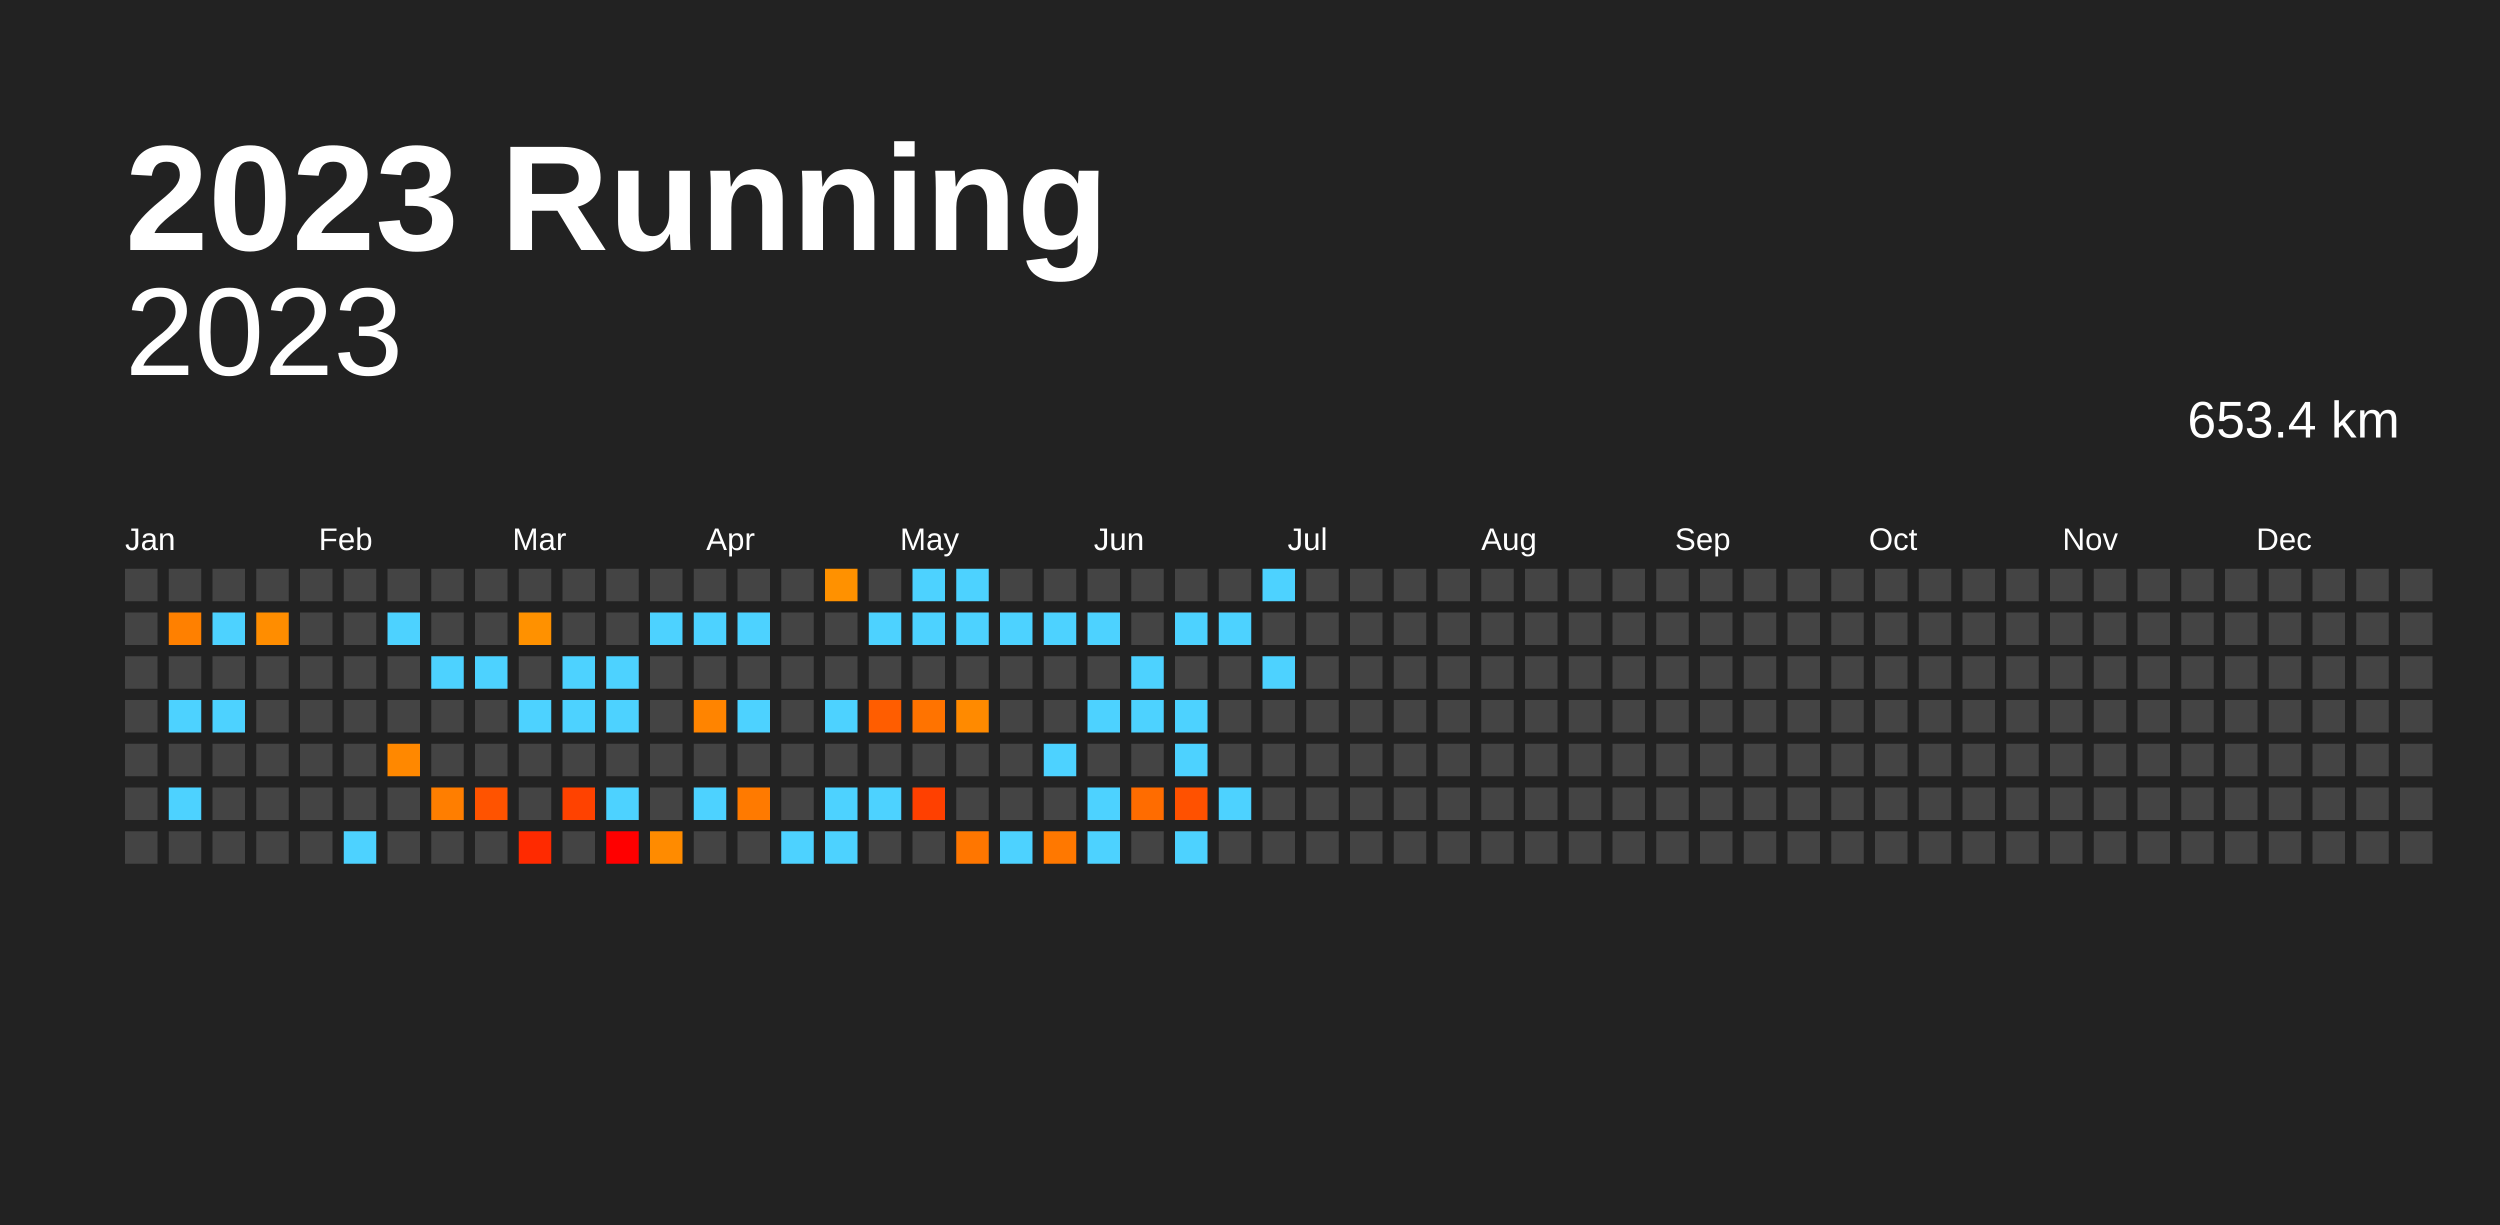
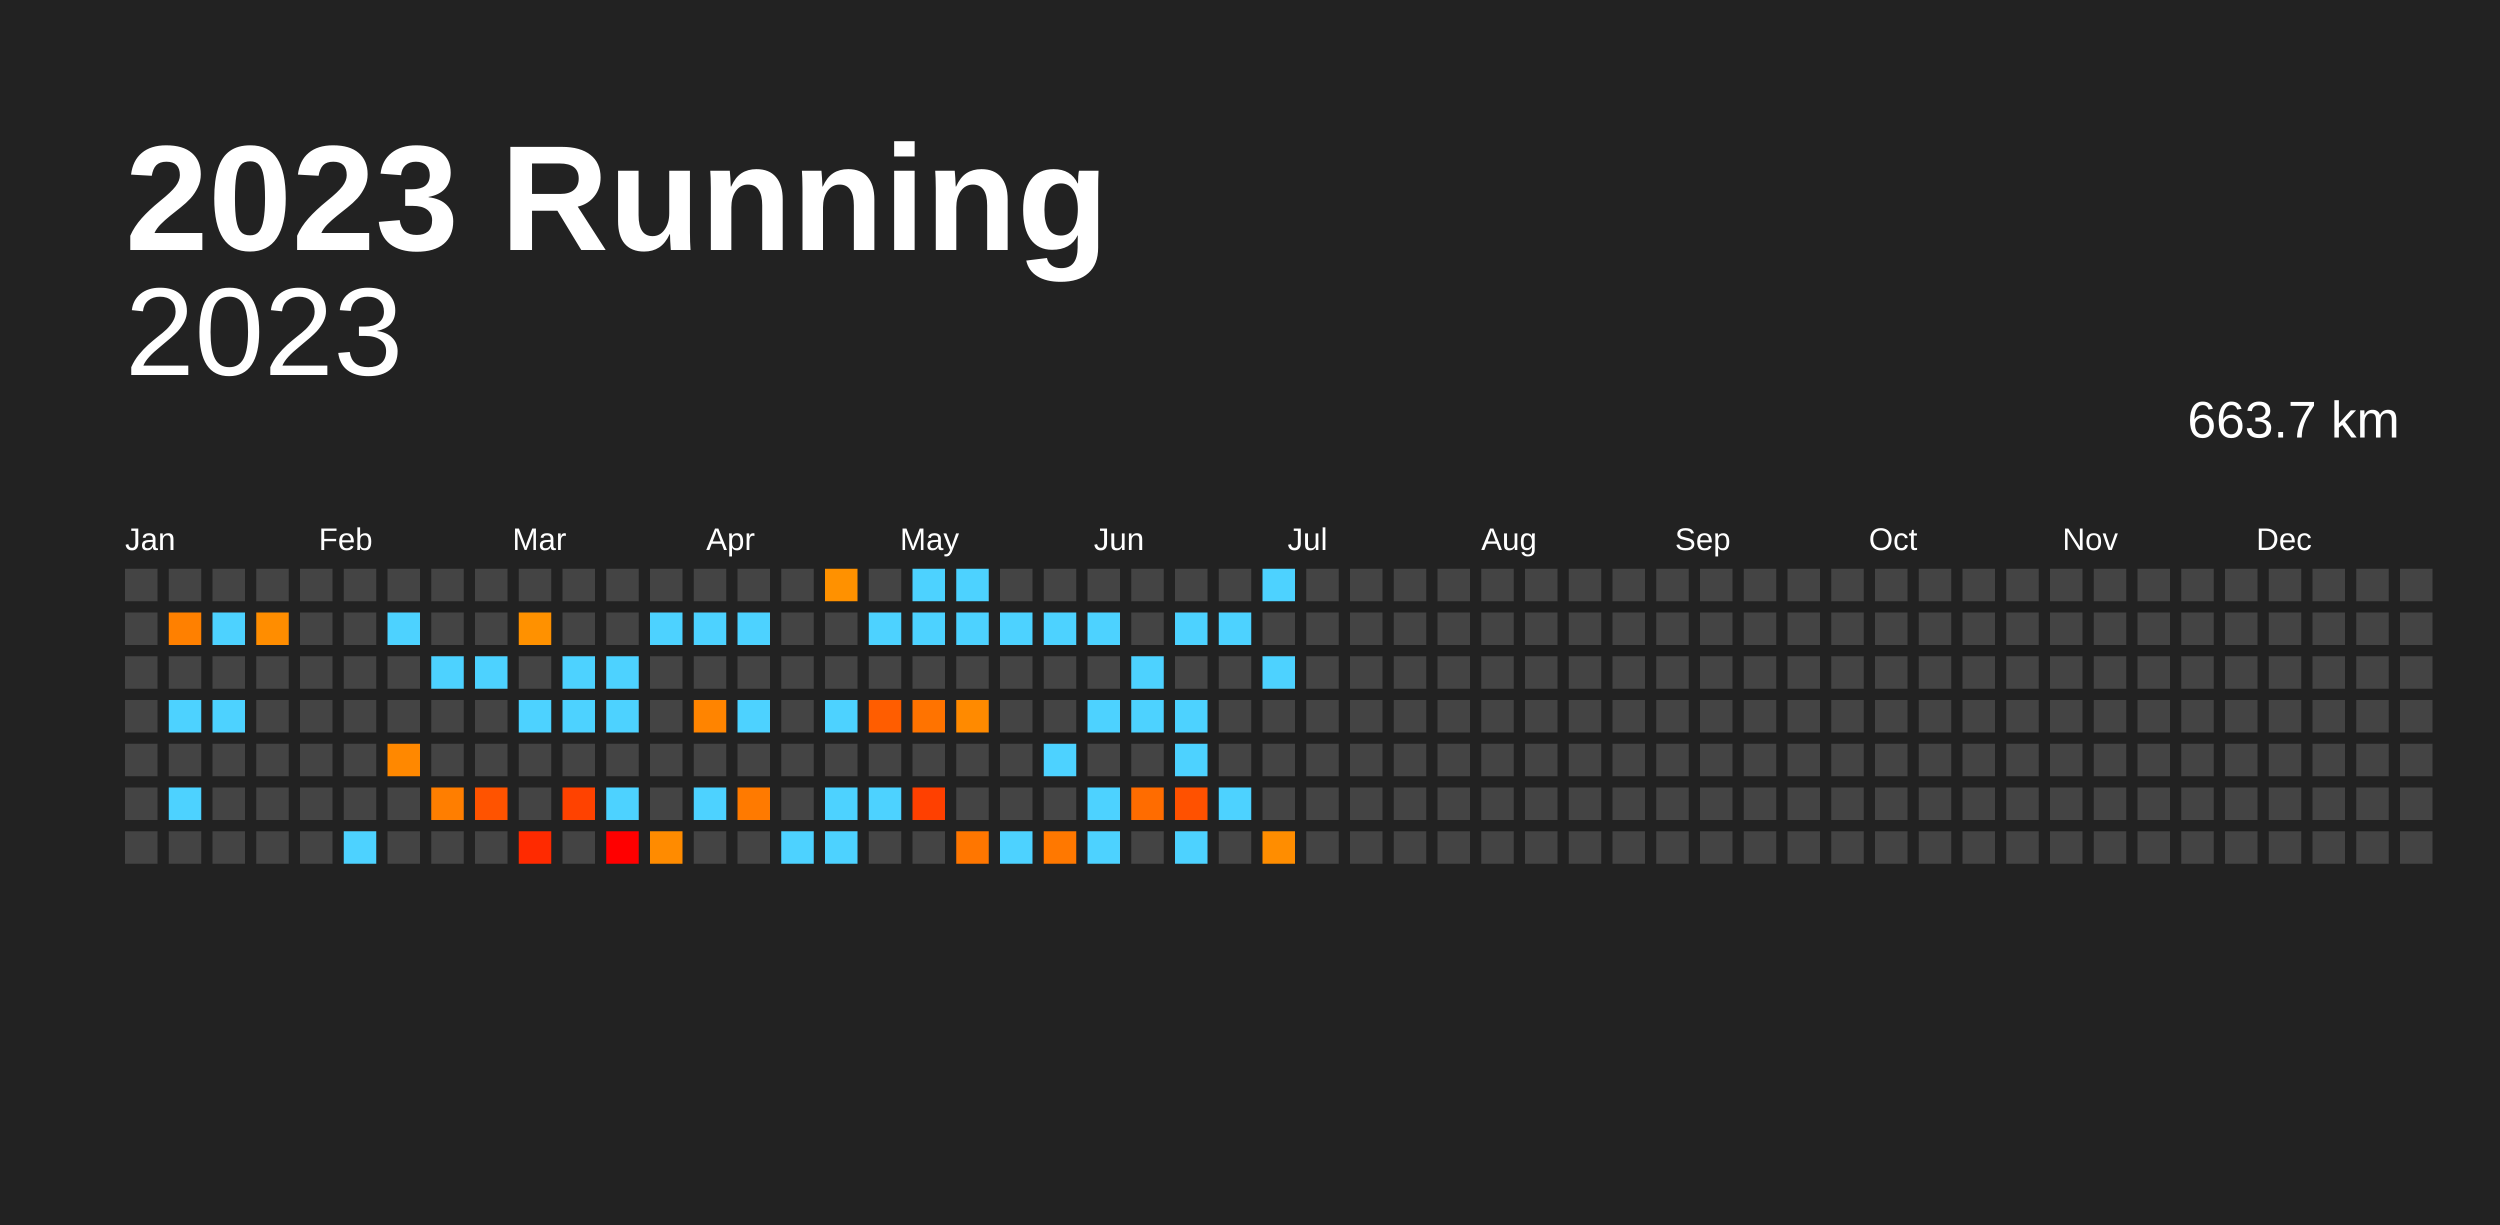
<svg xmlns="http://www.w3.org/2000/svg" baseProfile="full" height="98mm" version="1.1" viewBox="0,0,200,98" width="200mm">
  <defs />
  <rect fill="#222222" height="98" width="200" x="0" y="0" />
  <text fill="#FFFFFF" style="font-size:12px; font-family:Arial; font-weight:bold;" x="10" y="20">2023 Running</text>
  <text alignment-baseline="hanging" fill="#FFFFFF" style="font-size:10.0px; font-family:Arial;" x="10" y="30">2023</text>
-   <text alignment-baseline="hanging" fill="#FFFFFF" style="font-size:4.125px; font-family:Arial;" x="175" y="35">653.4 km</text>
+   <text alignment-baseline="hanging" fill="#FFFFFF" style="font-size:4.125px; font-family:Arial;" x="175" y="35">663.7 km</text>
  <text fill="#FFFFFF" style="font-size:2.5px; font-family:Arial" x="10.0" y="44">Jan</text>
  <text fill="#FFFFFF" style="font-size:2.5px; font-family:Arial" x="25.5" y="44">Feb</text>
  <text fill="#FFFFFF" style="font-size:2.5px; font-family:Arial" x="41.0" y="44">Mar</text>
  <text fill="#FFFFFF" style="font-size:2.5px; font-family:Arial" x="56.5" y="44">Apr</text>
  <text fill="#FFFFFF" style="font-size:2.5px; font-family:Arial" x="72.0" y="44">May</text>
  <text fill="#FFFFFF" style="font-size:2.5px; font-family:Arial" x="87.5" y="44">Jun</text>
  <text fill="#FFFFFF" style="font-size:2.5px; font-family:Arial" x="103.0" y="44">Jul</text>
  <text fill="#FFFFFF" style="font-size:2.5px; font-family:Arial" x="118.5" y="44">Aug</text>
  <text fill="#FFFFFF" style="font-size:2.5px; font-family:Arial" x="134.0" y="44">Sep</text>
  <text fill="#FFFFFF" style="font-size:2.5px; font-family:Arial" x="149.5" y="44">Oct</text>
  <text fill="#FFFFFF" style="font-size:2.5px; font-family:Arial" x="165.0" y="44">Nov</text>
  <text fill="#FFFFFF" style="font-size:2.5px; font-family:Arial" x="180.5" y="44">Dec</text>
  <rect fill="#444444" height="2.6" width="2.6" x="10.0" y="45.5" />
  <rect fill="#444444" height="2.6" width="2.6" x="10.0" y="49.0" />
  <rect fill="#444444" height="2.6" width="2.6" x="10.0" y="52.5" />
  <rect fill="#444444" height="2.6" width="2.6" x="10.0" y="56.0" />
  <rect fill="#444444" height="2.6" width="2.6" x="10.0" y="59.5" />
  <rect fill="#444444" height="2.6" width="2.6" x="10.0" y="63.0" />
  <rect fill="#444444" height="2.6" width="2.6" x="10.0" y="66.5" />
  <rect fill="#444444" height="2.6" width="2.6" x="13.5" y="45.5" />
  <rect fill="#ff8000" height="2.6" width="2.6" x="13.5" y="49.0" />
  <rect fill="#444444" height="2.6" width="2.6" x="13.5" y="52.5" />
  <rect fill="#4dd2ff" height="2.6" width="2.6" x="13.5" y="56.0" />
  <rect fill="#444444" height="2.6" width="2.6" x="13.5" y="59.5" />
  <rect fill="#4dd2ff" height="2.6" width="2.6" x="13.5" y="63.0" />
  <rect fill="#444444" height="2.6" width="2.6" x="13.5" y="66.5" />
  <rect fill="#444444" height="2.6" width="2.6" x="17.0" y="45.5" />
  <rect fill="#4dd2ff" height="2.6" width="2.6" x="17.0" y="49.0" />
  <rect fill="#444444" height="2.6" width="2.6" x="17.0" y="52.5" />
  <rect fill="#4dd2ff" height="2.6" width="2.6" x="17.0" y="56.0" />
  <rect fill="#444444" height="2.6" width="2.6" x="17.0" y="59.5" />
  <rect fill="#444444" height="2.6" width="2.6" x="17.0" y="63.0" />
  <rect fill="#444444" height="2.6" width="2.6" x="17.0" y="66.5" />
  <rect fill="#444444" height="2.6" width="2.6" x="20.5" y="45.5" />
  <rect fill="#ff8d00" height="2.6" width="2.6" x="20.5" y="49.0" />
  <rect fill="#444444" height="2.6" width="2.6" x="20.5" y="52.5" />
  <rect fill="#444444" height="2.6" width="2.6" x="20.5" y="56.0" />
  <rect fill="#444444" height="2.6" width="2.6" x="20.5" y="59.5" />
  <rect fill="#444444" height="2.6" width="2.6" x="20.5" y="63.0" />
  <rect fill="#444444" height="2.6" width="2.6" x="20.5" y="66.5" />
  <rect fill="#444444" height="2.6" width="2.6" x="24.0" y="45.5" />
  <rect fill="#444444" height="2.6" width="2.6" x="24.0" y="49.0" />
  <rect fill="#444444" height="2.6" width="2.6" x="24.0" y="52.5" />
  <rect fill="#444444" height="2.6" width="2.6" x="24.0" y="56.0" />
  <rect fill="#444444" height="2.6" width="2.6" x="24.0" y="59.5" />
  <rect fill="#444444" height="2.6" width="2.6" x="24.0" y="63.0" />
  <rect fill="#444444" height="2.6" width="2.6" x="24.0" y="66.5" />
  <rect fill="#444444" height="2.6" width="2.6" x="27.5" y="45.5" />
  <rect fill="#444444" height="2.6" width="2.6" x="27.5" y="49.0" />
  <rect fill="#444444" height="2.6" width="2.6" x="27.5" y="52.5" />
  <rect fill="#444444" height="2.6" width="2.6" x="27.5" y="56.0" />
  <rect fill="#444444" height="2.6" width="2.6" x="27.5" y="59.5" />
  <rect fill="#444444" height="2.6" width="2.6" x="27.5" y="63.0" />
  <rect fill="#4dd2ff" height="2.6" width="2.6" x="27.5" y="66.5" />
  <rect fill="#444444" height="2.6" width="2.6" x="31.0" y="45.5" />
  <rect fill="#4dd2ff" height="2.6" width="2.6" x="31.0" y="49.0" />
  <rect fill="#444444" height="2.6" width="2.6" x="31.0" y="52.5" />
  <rect fill="#444444" height="2.6" width="2.6" x="31.0" y="56.0" />
  <rect fill="#ff8800" height="2.6" width="2.6" x="31.0" y="59.5" />
  <rect fill="#444444" height="2.6" width="2.6" x="31.0" y="63.0" />
  <rect fill="#444444" height="2.6" width="2.6" x="31.0" y="66.5" />
  <rect fill="#444444" height="2.6" width="2.6" x="34.5" y="45.5" />
  <rect fill="#444444" height="2.6" width="2.6" x="34.5" y="49.0" />
  <rect fill="#4dd2ff" height="2.6" width="2.6" x="34.5" y="52.5" />
  <rect fill="#444444" height="2.6" width="2.6" x="34.5" y="56.0" />
  <rect fill="#444444" height="2.6" width="2.6" x="34.5" y="59.5" />
  <rect fill="#ff7e00" height="2.6" width="2.6" x="34.5" y="63.0" />
  <rect fill="#444444" height="2.6" width="2.6" x="34.5" y="66.5" />
  <rect fill="#444444" height="2.6" width="2.6" x="38.0" y="45.5" />
  <rect fill="#444444" height="2.6" width="2.6" x="38.0" y="49.0" />
  <rect fill="#4dd2ff" height="2.6" width="2.6" x="38.0" y="52.5" />
  <rect fill="#444444" height="2.6" width="2.6" x="38.0" y="56.0" />
  <rect fill="#444444" height="2.6" width="2.6" x="38.0" y="59.5" />
  <rect fill="#ff5300" height="2.6" width="2.6" x="38.0" y="63.0" />
  <rect fill="#444444" height="2.6" width="2.6" x="38.0" y="66.5" />
  <rect fill="#444444" height="2.6" width="2.6" x="41.5" y="45.5" />
  <rect fill="#ff9100" height="2.6" width="2.6" x="41.5" y="49.0" />
  <rect fill="#444444" height="2.6" width="2.6" x="41.5" y="52.5" />
  <rect fill="#4dd2ff" height="2.6" width="2.6" x="41.5" y="56.0" />
  <rect fill="#444444" height="2.6" width="2.6" x="41.5" y="59.5" />
  <rect fill="#444444" height="2.6" width="2.6" x="41.5" y="63.0" />
  <rect fill="#ff2a00" height="2.6" width="2.6" x="41.5" y="66.5" />
  <rect fill="#444444" height="2.6" width="2.6" x="45.0" y="45.5" />
  <rect fill="#444444" height="2.6" width="2.6" x="45.0" y="49.0" />
  <rect fill="#4dd2ff" height="2.6" width="2.6" x="45.0" y="52.5" />
  <rect fill="#4dd2ff" height="2.6" width="2.6" x="45.0" y="56.0" />
  <rect fill="#444444" height="2.6" width="2.6" x="45.0" y="59.5" />
  <rect fill="#ff4200" height="2.6" width="2.6" x="45.0" y="63.0" />
  <rect fill="#444444" height="2.6" width="2.6" x="45.0" y="66.5" />
  <rect fill="#444444" height="2.6" width="2.6" x="48.5" y="45.5" />
  <rect fill="#444444" height="2.6" width="2.6" x="48.5" y="49.0" />
  <rect fill="#4dd2ff" height="2.6" width="2.6" x="48.5" y="52.5" />
  <rect fill="#4dd2ff" height="2.6" width="2.6" x="48.5" y="56.0" />
  <rect fill="#444444" height="2.6" width="2.6" x="48.5" y="59.5" />
  <rect fill="#4dd2ff" height="2.6" width="2.6" x="48.5" y="63.0" />
  <rect fill="red" height="2.6" width="2.6" x="48.5" y="66.5" />
  <rect fill="#444444" height="2.6" width="2.6" x="52.0" y="45.5" />
  <rect fill="#4dd2ff" height="2.6" width="2.6" x="52.0" y="49.0" />
  <rect fill="#444444" height="2.6" width="2.6" x="52.0" y="52.5" />
  <rect fill="#444444" height="2.6" width="2.6" x="52.0" y="56.0" />
  <rect fill="#444444" height="2.6" width="2.6" x="52.0" y="59.5" />
  <rect fill="#444444" height="2.6" width="2.6" x="52.0" y="63.0" />
  <rect fill="#ff8b00" height="2.6" width="2.6" x="52.0" y="66.5" />
  <rect fill="#444444" height="2.6" width="2.6" x="55.5" y="45.5" />
  <rect fill="#4dd2ff" height="2.6" width="2.6" x="55.5" y="49.0" />
  <rect fill="#444444" height="2.6" width="2.6" x="55.5" y="52.5" />
  <rect fill="#ff8400" height="2.6" width="2.6" x="55.5" y="56.0" />
  <rect fill="#444444" height="2.6" width="2.6" x="55.5" y="59.5" />
  <rect fill="#4dd2ff" height="2.6" width="2.6" x="55.5" y="63.0" />
  <rect fill="#444444" height="2.6" width="2.6" x="55.5" y="66.5" />
  <rect fill="#444444" height="2.6" width="2.6" x="59.0" y="45.5" />
  <rect fill="#4dd2ff" height="2.6" width="2.6" x="59.0" y="49.0" />
  <rect fill="#444444" height="2.6" width="2.6" x="59.0" y="52.5" />
  <rect fill="#4dd2ff" height="2.6" width="2.6" x="59.0" y="56.0" />
  <rect fill="#444444" height="2.6" width="2.6" x="59.0" y="59.5" />
  <rect fill="#ff7a00" height="2.6" width="2.6" x="59.0" y="63.0" />
  <rect fill="#444444" height="2.6" width="2.6" x="59.0" y="66.5" />
  <rect fill="#444444" height="2.6" width="2.6" x="62.5" y="45.5" />
  <rect fill="#444444" height="2.6" width="2.6" x="62.5" y="49.0" />
  <rect fill="#444444" height="2.6" width="2.6" x="62.5" y="52.5" />
  <rect fill="#444444" height="2.6" width="2.6" x="62.5" y="56.0" />
  <rect fill="#444444" height="2.6" width="2.6" x="62.5" y="59.5" />
  <rect fill="#444444" height="2.6" width="2.6" x="62.5" y="63.0" />
  <rect fill="#4dd2ff" height="2.6" width="2.6" x="62.5" y="66.5" />
  <rect fill="#ff9100" height="2.6" width="2.6" x="66.0" y="45.5" />
  <rect fill="#444444" height="2.6" width="2.6" x="66.0" y="49.0" />
  <rect fill="#444444" height="2.6" width="2.6" x="66.0" y="52.5" />
  <rect fill="#4dd2ff" height="2.6" width="2.6" x="66.0" y="56.0" />
  <rect fill="#444444" height="2.6" width="2.6" x="66.0" y="59.5" />
  <rect fill="#4dd2ff" height="2.6" width="2.6" x="66.0" y="63.0" />
  <rect fill="#4dd2ff" height="2.6" width="2.6" x="66.0" y="66.5" />
  <rect fill="#444444" height="2.6" width="2.6" x="69.5" y="45.5" />
  <rect fill="#4dd2ff" height="2.6" width="2.6" x="69.5" y="49.0" />
  <rect fill="#444444" height="2.6" width="2.6" x="69.5" y="52.5" />
  <rect fill="#ff5d00" height="2.6" width="2.6" x="69.5" y="56.0" />
  <rect fill="#444444" height="2.6" width="2.6" x="69.5" y="59.5" />
  <rect fill="#4dd2ff" height="2.6" width="2.6" x="69.5" y="63.0" />
  <rect fill="#444444" height="2.6" width="2.6" x="69.5" y="66.5" />
  <rect fill="#4dd2ff" height="2.6" width="2.6" x="73.0" y="45.5" />
  <rect fill="#4dd2ff" height="2.6" width="2.6" x="73.0" y="49.0" />
  <rect fill="#444444" height="2.6" width="2.6" x="73.0" y="52.5" />
  <rect fill="#ff7300" height="2.6" width="2.6" x="73.0" y="56.0" />
  <rect fill="#444444" height="2.6" width="2.6" x="73.0" y="59.5" />
  <rect fill="#ff4000" height="2.6" width="2.6" x="73.0" y="63.0" />
  <rect fill="#444444" height="2.6" width="2.6" x="73.0" y="66.5" />
  <rect fill="#4dd2ff" height="2.6" width="2.6" x="76.5" y="45.5" />
  <rect fill="#4dd2ff" height="2.6" width="2.6" x="76.5" y="49.0" />
  <rect fill="#444444" height="2.6" width="2.6" x="76.5" y="52.5" />
  <rect fill="#ff8a00" height="2.6" width="2.6" x="76.5" y="56.0" />
  <rect fill="#444444" height="2.6" width="2.6" x="76.5" y="59.5" />
  <rect fill="#444444" height="2.6" width="2.6" x="76.5" y="63.0" />
  <rect fill="#ff7600" height="2.6" width="2.6" x="76.5" y="66.5" />
  <rect fill="#444444" height="2.6" width="2.6" x="80.0" y="45.5" />
  <rect fill="#4dd2ff" height="2.6" width="2.6" x="80.0" y="49.0" />
  <rect fill="#444444" height="2.6" width="2.6" x="80.0" y="52.5" />
  <rect fill="#444444" height="2.6" width="2.6" x="80.0" y="56.0" />
  <rect fill="#444444" height="2.6" width="2.6" x="80.0" y="59.5" />
  <rect fill="#444444" height="2.6" width="2.6" x="80.0" y="63.0" />
  <rect fill="#4dd2ff" height="2.6" width="2.6" x="80.0" y="66.5" />
  <rect fill="#444444" height="2.6" width="2.6" x="83.5" y="45.5" />
  <rect fill="#4dd2ff" height="2.6" width="2.6" x="83.5" y="49.0" />
  <rect fill="#444444" height="2.6" width="2.6" x="83.5" y="52.5" />
  <rect fill="#444444" height="2.6" width="2.6" x="83.5" y="56.0" />
  <rect fill="#4dd2ff" height="2.6" width="2.6" x="83.5" y="59.5" />
  <rect fill="#444444" height="2.6" width="2.6" x="83.5" y="63.0" />
  <rect fill="#ff7800" height="2.6" width="2.6" x="83.5" y="66.5" />
  <rect fill="#444444" height="2.6" width="2.6" x="87.0" y="45.5" />
  <rect fill="#4dd2ff" height="2.6" width="2.6" x="87.0" y="49.0" />
  <rect fill="#444444" height="2.6" width="2.6" x="87.0" y="52.5" />
  <rect fill="#4dd2ff" height="2.6" width="2.6" x="87.0" y="56.0" />
  <rect fill="#444444" height="2.6" width="2.6" x="87.0" y="59.5" />
  <rect fill="#4dd2ff" height="2.6" width="2.6" x="87.0" y="63.0" />
  <rect fill="#4dd2ff" height="2.6" width="2.6" x="87.0" y="66.5" />
  <rect fill="#444444" height="2.6" width="2.6" x="90.5" y="45.5" />
  <rect fill="#444444" height="2.6" width="2.6" x="90.5" y="49.0" />
  <rect fill="#4dd2ff" height="2.6" width="2.6" x="90.5" y="52.5" />
  <rect fill="#4dd2ff" height="2.6" width="2.6" x="90.5" y="56.0" />
  <rect fill="#444444" height="2.6" width="2.6" x="90.5" y="59.5" />
  <rect fill="#ff6c00" height="2.6" width="2.6" x="90.5" y="63.0" />
  <rect fill="#444444" height="2.6" width="2.6" x="90.5" y="66.5" />
  <rect fill="#444444" height="2.6" width="2.6" x="94.0" y="45.5" />
  <rect fill="#4dd2ff" height="2.6" width="2.6" x="94.0" y="49.0" />
  <rect fill="#444444" height="2.6" width="2.6" x="94.0" y="52.5" />
  <rect fill="#4dd2ff" height="2.6" width="2.6" x="94.0" y="56.0" />
  <rect fill="#4dd2ff" height="2.6" width="2.6" x="94.0" y="59.5" />
  <rect fill="#ff5100" height="2.6" width="2.6" x="94.0" y="63.0" />
  <rect fill="#4dd2ff" height="2.6" width="2.6" x="94.0" y="66.5" />
  <rect fill="#444444" height="2.6" width="2.6" x="97.5" y="45.5" />
  <rect fill="#4dd2ff" height="2.6" width="2.6" x="97.5" y="49.0" />
  <rect fill="#444444" height="2.6" width="2.6" x="97.5" y="52.5" />
  <rect fill="#444444" height="2.6" width="2.6" x="97.5" y="56.0" />
  <rect fill="#444444" height="2.6" width="2.6" x="97.5" y="59.5" />
  <rect fill="#4dd2ff" height="2.6" width="2.6" x="97.5" y="63.0" />
  <rect fill="#444444" height="2.6" width="2.6" x="97.5" y="66.5" />
  <rect fill="#4dd2ff" height="2.6" width="2.6" x="101.0" y="45.5" />
  <rect fill="#444444" height="2.6" width="2.6" x="101.0" y="49.0" />
  <rect fill="#4dd2ff" height="2.6" width="2.6" x="101.0" y="52.5" />
  <rect fill="#444444" height="2.6" width="2.6" x="101.0" y="56.0" />
  <rect fill="#444444" height="2.6" width="2.6" x="101.0" y="59.5" />
  <rect fill="#444444" height="2.6" width="2.6" x="101.0" y="63.0" />
-   <rect fill="#444444" height="2.6" width="2.6" x="101.0" y="66.5" />
+   <rect fill="#ff8d00" height="2.6" width="2.6" x="101.0" y="66.5" />
  <rect fill="#444444" height="2.6" width="2.6" x="104.5" y="45.5" />
  <rect fill="#444444" height="2.6" width="2.6" x="104.5" y="49.0" />
  <rect fill="#444444" height="2.6" width="2.6" x="104.5" y="52.5" />
  <rect fill="#444444" height="2.6" width="2.6" x="104.5" y="56.0" />
  <rect fill="#444444" height="2.6" width="2.6" x="104.5" y="59.5" />
  <rect fill="#444444" height="2.6" width="2.6" x="104.5" y="63.0" />
  <rect fill="#444444" height="2.6" width="2.6" x="104.5" y="66.5" />
  <rect fill="#444444" height="2.6" width="2.6" x="108.0" y="45.5" />
  <rect fill="#444444" height="2.6" width="2.6" x="108.0" y="49.0" />
  <rect fill="#444444" height="2.6" width="2.6" x="108.0" y="52.5" />
  <rect fill="#444444" height="2.6" width="2.6" x="108.0" y="56.0" />
  <rect fill="#444444" height="2.6" width="2.6" x="108.0" y="59.5" />
  <rect fill="#444444" height="2.6" width="2.6" x="108.0" y="63.0" />
  <rect fill="#444444" height="2.6" width="2.6" x="108.0" y="66.5" />
  <rect fill="#444444" height="2.6" width="2.6" x="111.5" y="45.5" />
  <rect fill="#444444" height="2.6" width="2.6" x="111.5" y="49.0" />
  <rect fill="#444444" height="2.6" width="2.6" x="111.5" y="52.5" />
  <rect fill="#444444" height="2.6" width="2.6" x="111.5" y="56.0" />
  <rect fill="#444444" height="2.6" width="2.6" x="111.5" y="59.5" />
  <rect fill="#444444" height="2.6" width="2.6" x="111.5" y="63.0" />
  <rect fill="#444444" height="2.6" width="2.6" x="111.5" y="66.5" />
  <rect fill="#444444" height="2.6" width="2.6" x="115.0" y="45.5" />
  <rect fill="#444444" height="2.6" width="2.6" x="115.0" y="49.0" />
  <rect fill="#444444" height="2.6" width="2.6" x="115.0" y="52.5" />
  <rect fill="#444444" height="2.6" width="2.6" x="115.0" y="56.0" />
  <rect fill="#444444" height="2.6" width="2.6" x="115.0" y="59.5" />
  <rect fill="#444444" height="2.6" width="2.6" x="115.0" y="63.0" />
  <rect fill="#444444" height="2.6" width="2.6" x="115.0" y="66.5" />
  <rect fill="#444444" height="2.6" width="2.6" x="118.5" y="45.5" />
  <rect fill="#444444" height="2.6" width="2.6" x="118.5" y="49.0" />
  <rect fill="#444444" height="2.6" width="2.6" x="118.5" y="52.5" />
  <rect fill="#444444" height="2.6" width="2.6" x="118.5" y="56.0" />
  <rect fill="#444444" height="2.6" width="2.6" x="118.5" y="59.5" />
  <rect fill="#444444" height="2.6" width="2.6" x="118.5" y="63.0" />
  <rect fill="#444444" height="2.6" width="2.6" x="118.5" y="66.5" />
  <rect fill="#444444" height="2.6" width="2.6" x="122.0" y="45.5" />
  <rect fill="#444444" height="2.6" width="2.6" x="122.0" y="49.0" />
  <rect fill="#444444" height="2.6" width="2.6" x="122.0" y="52.5" />
  <rect fill="#444444" height="2.6" width="2.6" x="122.0" y="56.0" />
  <rect fill="#444444" height="2.6" width="2.6" x="122.0" y="59.5" />
  <rect fill="#444444" height="2.6" width="2.6" x="122.0" y="63.0" />
  <rect fill="#444444" height="2.6" width="2.6" x="122.0" y="66.5" />
  <rect fill="#444444" height="2.6" width="2.6" x="125.5" y="45.5" />
  <rect fill="#444444" height="2.6" width="2.6" x="125.5" y="49.0" />
  <rect fill="#444444" height="2.6" width="2.6" x="125.5" y="52.5" />
  <rect fill="#444444" height="2.6" width="2.6" x="125.5" y="56.0" />
  <rect fill="#444444" height="2.6" width="2.6" x="125.5" y="59.5" />
  <rect fill="#444444" height="2.6" width="2.6" x="125.5" y="63.0" />
  <rect fill="#444444" height="2.6" width="2.6" x="125.5" y="66.5" />
  <rect fill="#444444" height="2.6" width="2.6" x="129.0" y="45.5" />
  <rect fill="#444444" height="2.6" width="2.6" x="129.0" y="49.0" />
  <rect fill="#444444" height="2.6" width="2.6" x="129.0" y="52.5" />
  <rect fill="#444444" height="2.6" width="2.6" x="129.0" y="56.0" />
  <rect fill="#444444" height="2.6" width="2.6" x="129.0" y="59.5" />
  <rect fill="#444444" height="2.6" width="2.6" x="129.0" y="63.0" />
  <rect fill="#444444" height="2.6" width="2.6" x="129.0" y="66.5" />
  <rect fill="#444444" height="2.6" width="2.6" x="132.5" y="45.5" />
  <rect fill="#444444" height="2.6" width="2.6" x="132.5" y="49.0" />
  <rect fill="#444444" height="2.6" width="2.6" x="132.5" y="52.5" />
  <rect fill="#444444" height="2.6" width="2.6" x="132.5" y="56.0" />
  <rect fill="#444444" height="2.6" width="2.6" x="132.5" y="59.5" />
  <rect fill="#444444" height="2.6" width="2.6" x="132.5" y="63.0" />
  <rect fill="#444444" height="2.6" width="2.6" x="132.5" y="66.5" />
  <rect fill="#444444" height="2.6" width="2.6" x="136.0" y="45.5" />
  <rect fill="#444444" height="2.6" width="2.6" x="136.0" y="49.0" />
  <rect fill="#444444" height="2.6" width="2.6" x="136.0" y="52.5" />
  <rect fill="#444444" height="2.6" width="2.6" x="136.0" y="56.0" />
  <rect fill="#444444" height="2.6" width="2.6" x="136.0" y="59.5" />
  <rect fill="#444444" height="2.6" width="2.6" x="136.0" y="63.0" />
  <rect fill="#444444" height="2.6" width="2.6" x="136.0" y="66.5" />
  <rect fill="#444444" height="2.6" width="2.6" x="139.5" y="45.5" />
  <rect fill="#444444" height="2.6" width="2.6" x="139.5" y="49.0" />
  <rect fill="#444444" height="2.6" width="2.6" x="139.5" y="52.5" />
  <rect fill="#444444" height="2.6" width="2.6" x="139.5" y="56.0" />
  <rect fill="#444444" height="2.6" width="2.6" x="139.5" y="59.5" />
  <rect fill="#444444" height="2.6" width="2.6" x="139.5" y="63.0" />
  <rect fill="#444444" height="2.6" width="2.6" x="139.5" y="66.5" />
  <rect fill="#444444" height="2.6" width="2.6" x="143.0" y="45.5" />
  <rect fill="#444444" height="2.6" width="2.6" x="143.0" y="49.0" />
  <rect fill="#444444" height="2.6" width="2.6" x="143.0" y="52.5" />
  <rect fill="#444444" height="2.6" width="2.6" x="143.0" y="56.0" />
  <rect fill="#444444" height="2.6" width="2.6" x="143.0" y="59.5" />
  <rect fill="#444444" height="2.6" width="2.6" x="143.0" y="63.0" />
  <rect fill="#444444" height="2.6" width="2.6" x="143.0" y="66.5" />
  <rect fill="#444444" height="2.6" width="2.6" x="146.5" y="45.5" />
  <rect fill="#444444" height="2.6" width="2.6" x="146.5" y="49.0" />
  <rect fill="#444444" height="2.6" width="2.6" x="146.5" y="52.5" />
  <rect fill="#444444" height="2.6" width="2.6" x="146.5" y="56.0" />
  <rect fill="#444444" height="2.6" width="2.6" x="146.5" y="59.5" />
  <rect fill="#444444" height="2.6" width="2.6" x="146.5" y="63.0" />
  <rect fill="#444444" height="2.6" width="2.6" x="146.5" y="66.5" />
  <rect fill="#444444" height="2.6" width="2.6" x="150.0" y="45.5" />
  <rect fill="#444444" height="2.6" width="2.6" x="150.0" y="49.0" />
  <rect fill="#444444" height="2.6" width="2.6" x="150.0" y="52.5" />
  <rect fill="#444444" height="2.6" width="2.6" x="150.0" y="56.0" />
  <rect fill="#444444" height="2.6" width="2.6" x="150.0" y="59.5" />
  <rect fill="#444444" height="2.6" width="2.6" x="150.0" y="63.0" />
  <rect fill="#444444" height="2.6" width="2.6" x="150.0" y="66.5" />
  <rect fill="#444444" height="2.6" width="2.6" x="153.5" y="45.5" />
  <rect fill="#444444" height="2.6" width="2.6" x="153.5" y="49.0" />
  <rect fill="#444444" height="2.6" width="2.6" x="153.5" y="52.5" />
  <rect fill="#444444" height="2.6" width="2.6" x="153.5" y="56.0" />
  <rect fill="#444444" height="2.6" width="2.6" x="153.5" y="59.5" />
  <rect fill="#444444" height="2.6" width="2.6" x="153.5" y="63.0" />
  <rect fill="#444444" height="2.6" width="2.6" x="153.5" y="66.5" />
  <rect fill="#444444" height="2.6" width="2.6" x="157.0" y="45.5" />
  <rect fill="#444444" height="2.6" width="2.6" x="157.0" y="49.0" />
  <rect fill="#444444" height="2.6" width="2.6" x="157.0" y="52.5" />
  <rect fill="#444444" height="2.6" width="2.6" x="157.0" y="56.0" />
  <rect fill="#444444" height="2.6" width="2.6" x="157.0" y="59.5" />
  <rect fill="#444444" height="2.6" width="2.6" x="157.0" y="63.0" />
  <rect fill="#444444" height="2.6" width="2.6" x="157.0" y="66.5" />
  <rect fill="#444444" height="2.6" width="2.6" x="160.5" y="45.5" />
  <rect fill="#444444" height="2.6" width="2.6" x="160.5" y="49.0" />
  <rect fill="#444444" height="2.6" width="2.6" x="160.5" y="52.5" />
  <rect fill="#444444" height="2.6" width="2.6" x="160.5" y="56.0" />
  <rect fill="#444444" height="2.6" width="2.6" x="160.5" y="59.5" />
  <rect fill="#444444" height="2.6" width="2.6" x="160.5" y="63.0" />
  <rect fill="#444444" height="2.6" width="2.6" x="160.5" y="66.5" />
  <rect fill="#444444" height="2.6" width="2.6" x="164.0" y="45.5" />
  <rect fill="#444444" height="2.6" width="2.6" x="164.0" y="49.0" />
  <rect fill="#444444" height="2.6" width="2.6" x="164.0" y="52.5" />
  <rect fill="#444444" height="2.6" width="2.6" x="164.0" y="56.0" />
  <rect fill="#444444" height="2.6" width="2.6" x="164.0" y="59.5" />
  <rect fill="#444444" height="2.6" width="2.6" x="164.0" y="63.0" />
  <rect fill="#444444" height="2.6" width="2.6" x="164.0" y="66.5" />
  <rect fill="#444444" height="2.6" width="2.6" x="167.5" y="45.5" />
  <rect fill="#444444" height="2.6" width="2.6" x="167.5" y="49.0" />
  <rect fill="#444444" height="2.6" width="2.6" x="167.5" y="52.5" />
  <rect fill="#444444" height="2.6" width="2.6" x="167.5" y="56.0" />
  <rect fill="#444444" height="2.6" width="2.6" x="167.5" y="59.5" />
  <rect fill="#444444" height="2.6" width="2.6" x="167.5" y="63.0" />
  <rect fill="#444444" height="2.6" width="2.6" x="167.5" y="66.5" />
  <rect fill="#444444" height="2.6" width="2.6" x="171.0" y="45.5" />
  <rect fill="#444444" height="2.6" width="2.6" x="171.0" y="49.0" />
  <rect fill="#444444" height="2.6" width="2.6" x="171.0" y="52.5" />
  <rect fill="#444444" height="2.6" width="2.6" x="171.0" y="56.0" />
  <rect fill="#444444" height="2.6" width="2.6" x="171.0" y="59.5" />
  <rect fill="#444444" height="2.6" width="2.6" x="171.0" y="63.0" />
  <rect fill="#444444" height="2.6" width="2.6" x="171.0" y="66.5" />
  <rect fill="#444444" height="2.6" width="2.6" x="174.5" y="45.5" />
  <rect fill="#444444" height="2.6" width="2.6" x="174.5" y="49.0" />
  <rect fill="#444444" height="2.6" width="2.6" x="174.5" y="52.5" />
  <rect fill="#444444" height="2.6" width="2.6" x="174.5" y="56.0" />
  <rect fill="#444444" height="2.6" width="2.6" x="174.5" y="59.5" />
  <rect fill="#444444" height="2.6" width="2.6" x="174.5" y="63.0" />
  <rect fill="#444444" height="2.6" width="2.6" x="174.5" y="66.5" />
  <rect fill="#444444" height="2.6" width="2.6" x="178.0" y="45.5" />
  <rect fill="#444444" height="2.6" width="2.6" x="178.0" y="49.0" />
  <rect fill="#444444" height="2.6" width="2.6" x="178.0" y="52.5" />
  <rect fill="#444444" height="2.6" width="2.6" x="178.0" y="56.0" />
  <rect fill="#444444" height="2.6" width="2.6" x="178.0" y="59.5" />
  <rect fill="#444444" height="2.6" width="2.6" x="178.0" y="63.0" />
  <rect fill="#444444" height="2.6" width="2.6" x="178.0" y="66.5" />
  <rect fill="#444444" height="2.6" width="2.6" x="181.5" y="45.5" />
  <rect fill="#444444" height="2.6" width="2.6" x="181.5" y="49.0" />
  <rect fill="#444444" height="2.6" width="2.6" x="181.5" y="52.5" />
  <rect fill="#444444" height="2.6" width="2.6" x="181.5" y="56.0" />
  <rect fill="#444444" height="2.6" width="2.6" x="181.5" y="59.5" />
  <rect fill="#444444" height="2.6" width="2.6" x="181.5" y="63.0" />
  <rect fill="#444444" height="2.6" width="2.6" x="181.5" y="66.5" />
  <rect fill="#444444" height="2.6" width="2.6" x="185.0" y="45.5" />
  <rect fill="#444444" height="2.6" width="2.6" x="185.0" y="49.0" />
  <rect fill="#444444" height="2.6" width="2.6" x="185.0" y="52.5" />
  <rect fill="#444444" height="2.6" width="2.6" x="185.0" y="56.0" />
  <rect fill="#444444" height="2.6" width="2.6" x="185.0" y="59.5" />
  <rect fill="#444444" height="2.6" width="2.6" x="185.0" y="63.0" />
  <rect fill="#444444" height="2.6" width="2.6" x="185.0" y="66.5" />
  <rect fill="#444444" height="2.6" width="2.6" x="188.5" y="45.5" />
  <rect fill="#444444" height="2.6" width="2.6" x="188.5" y="49.0" />
  <rect fill="#444444" height="2.6" width="2.6" x="188.5" y="52.5" />
  <rect fill="#444444" height="2.6" width="2.6" x="188.5" y="56.0" />
  <rect fill="#444444" height="2.6" width="2.6" x="188.5" y="59.5" />
  <rect fill="#444444" height="2.6" width="2.6" x="188.5" y="63.0" />
  <rect fill="#444444" height="2.6" width="2.6" x="188.5" y="66.5" />
  <rect fill="#444444" height="2.6" width="2.6" x="192.0" y="45.5" />
  <rect fill="#444444" height="2.6" width="2.6" x="192.0" y="49.0" />
  <rect fill="#444444" height="2.6" width="2.6" x="192.0" y="52.5" />
  <rect fill="#444444" height="2.6" width="2.6" x="192.0" y="56.0" />
  <rect fill="#444444" height="2.6" width="2.6" x="192.0" y="59.5" />
  <rect fill="#444444" height="2.6" width="2.6" x="192.0" y="63.0" />
  <rect fill="#444444" height="2.6" width="2.6" x="192.0" y="66.5" />
</svg>
